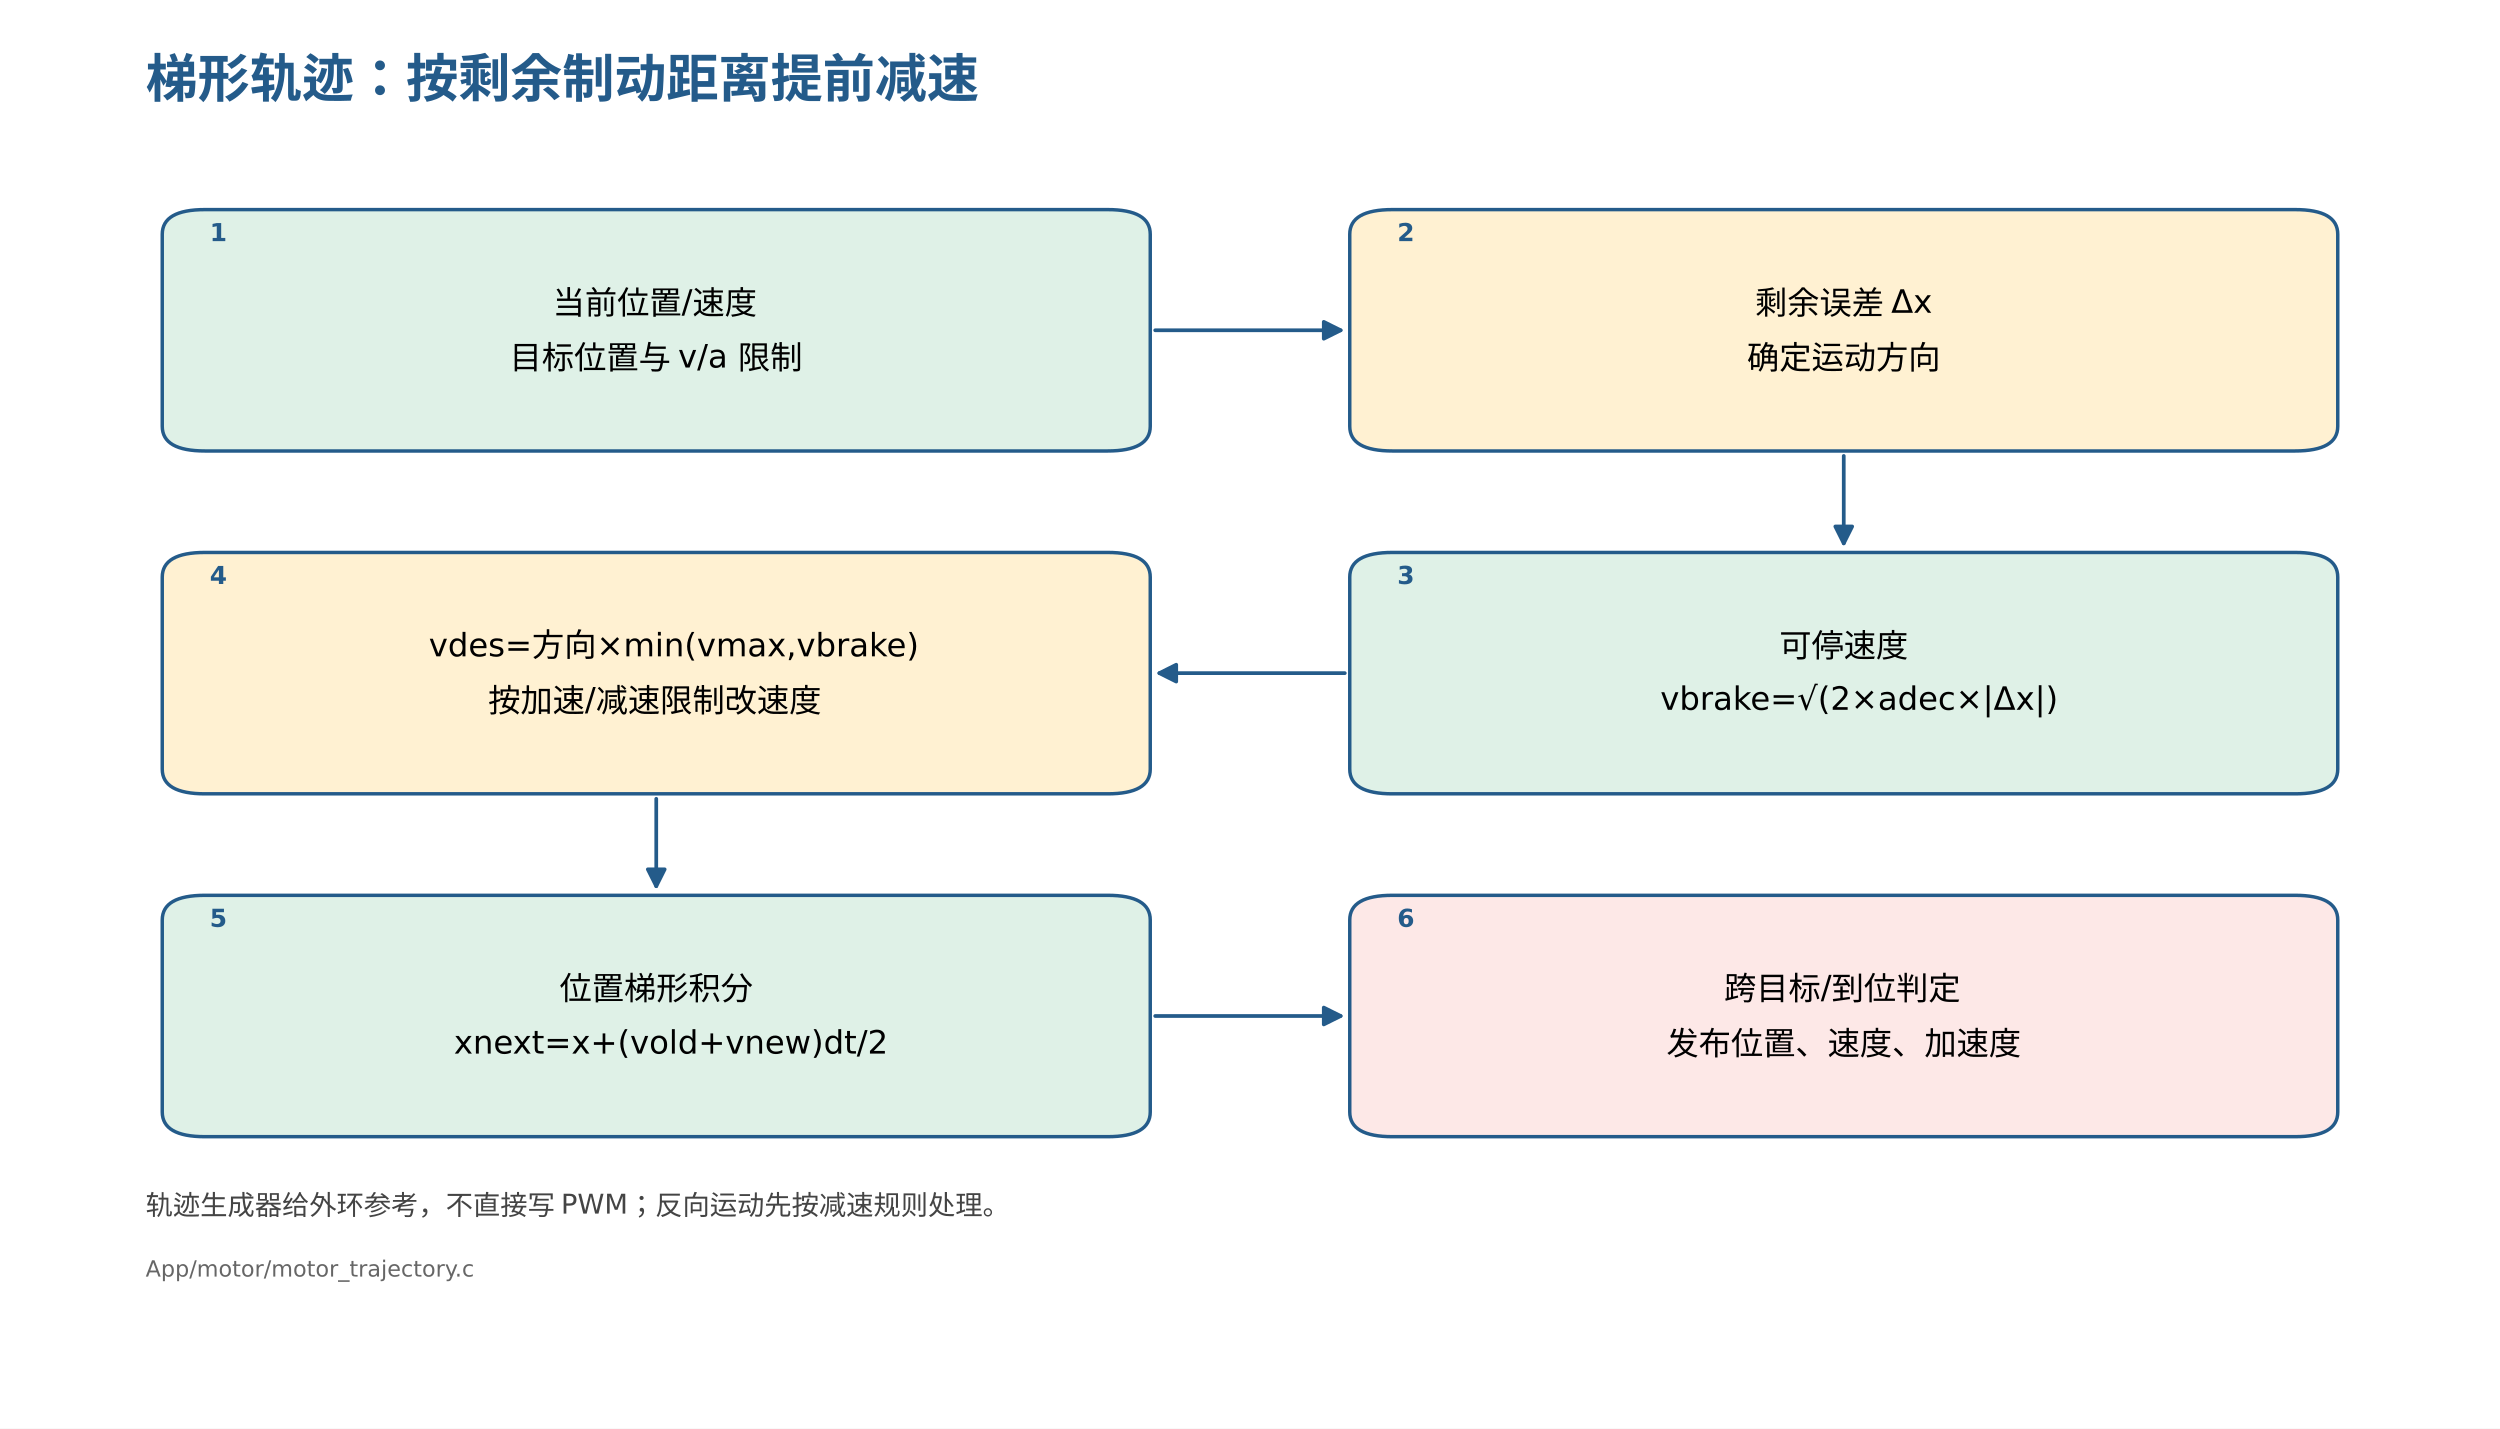
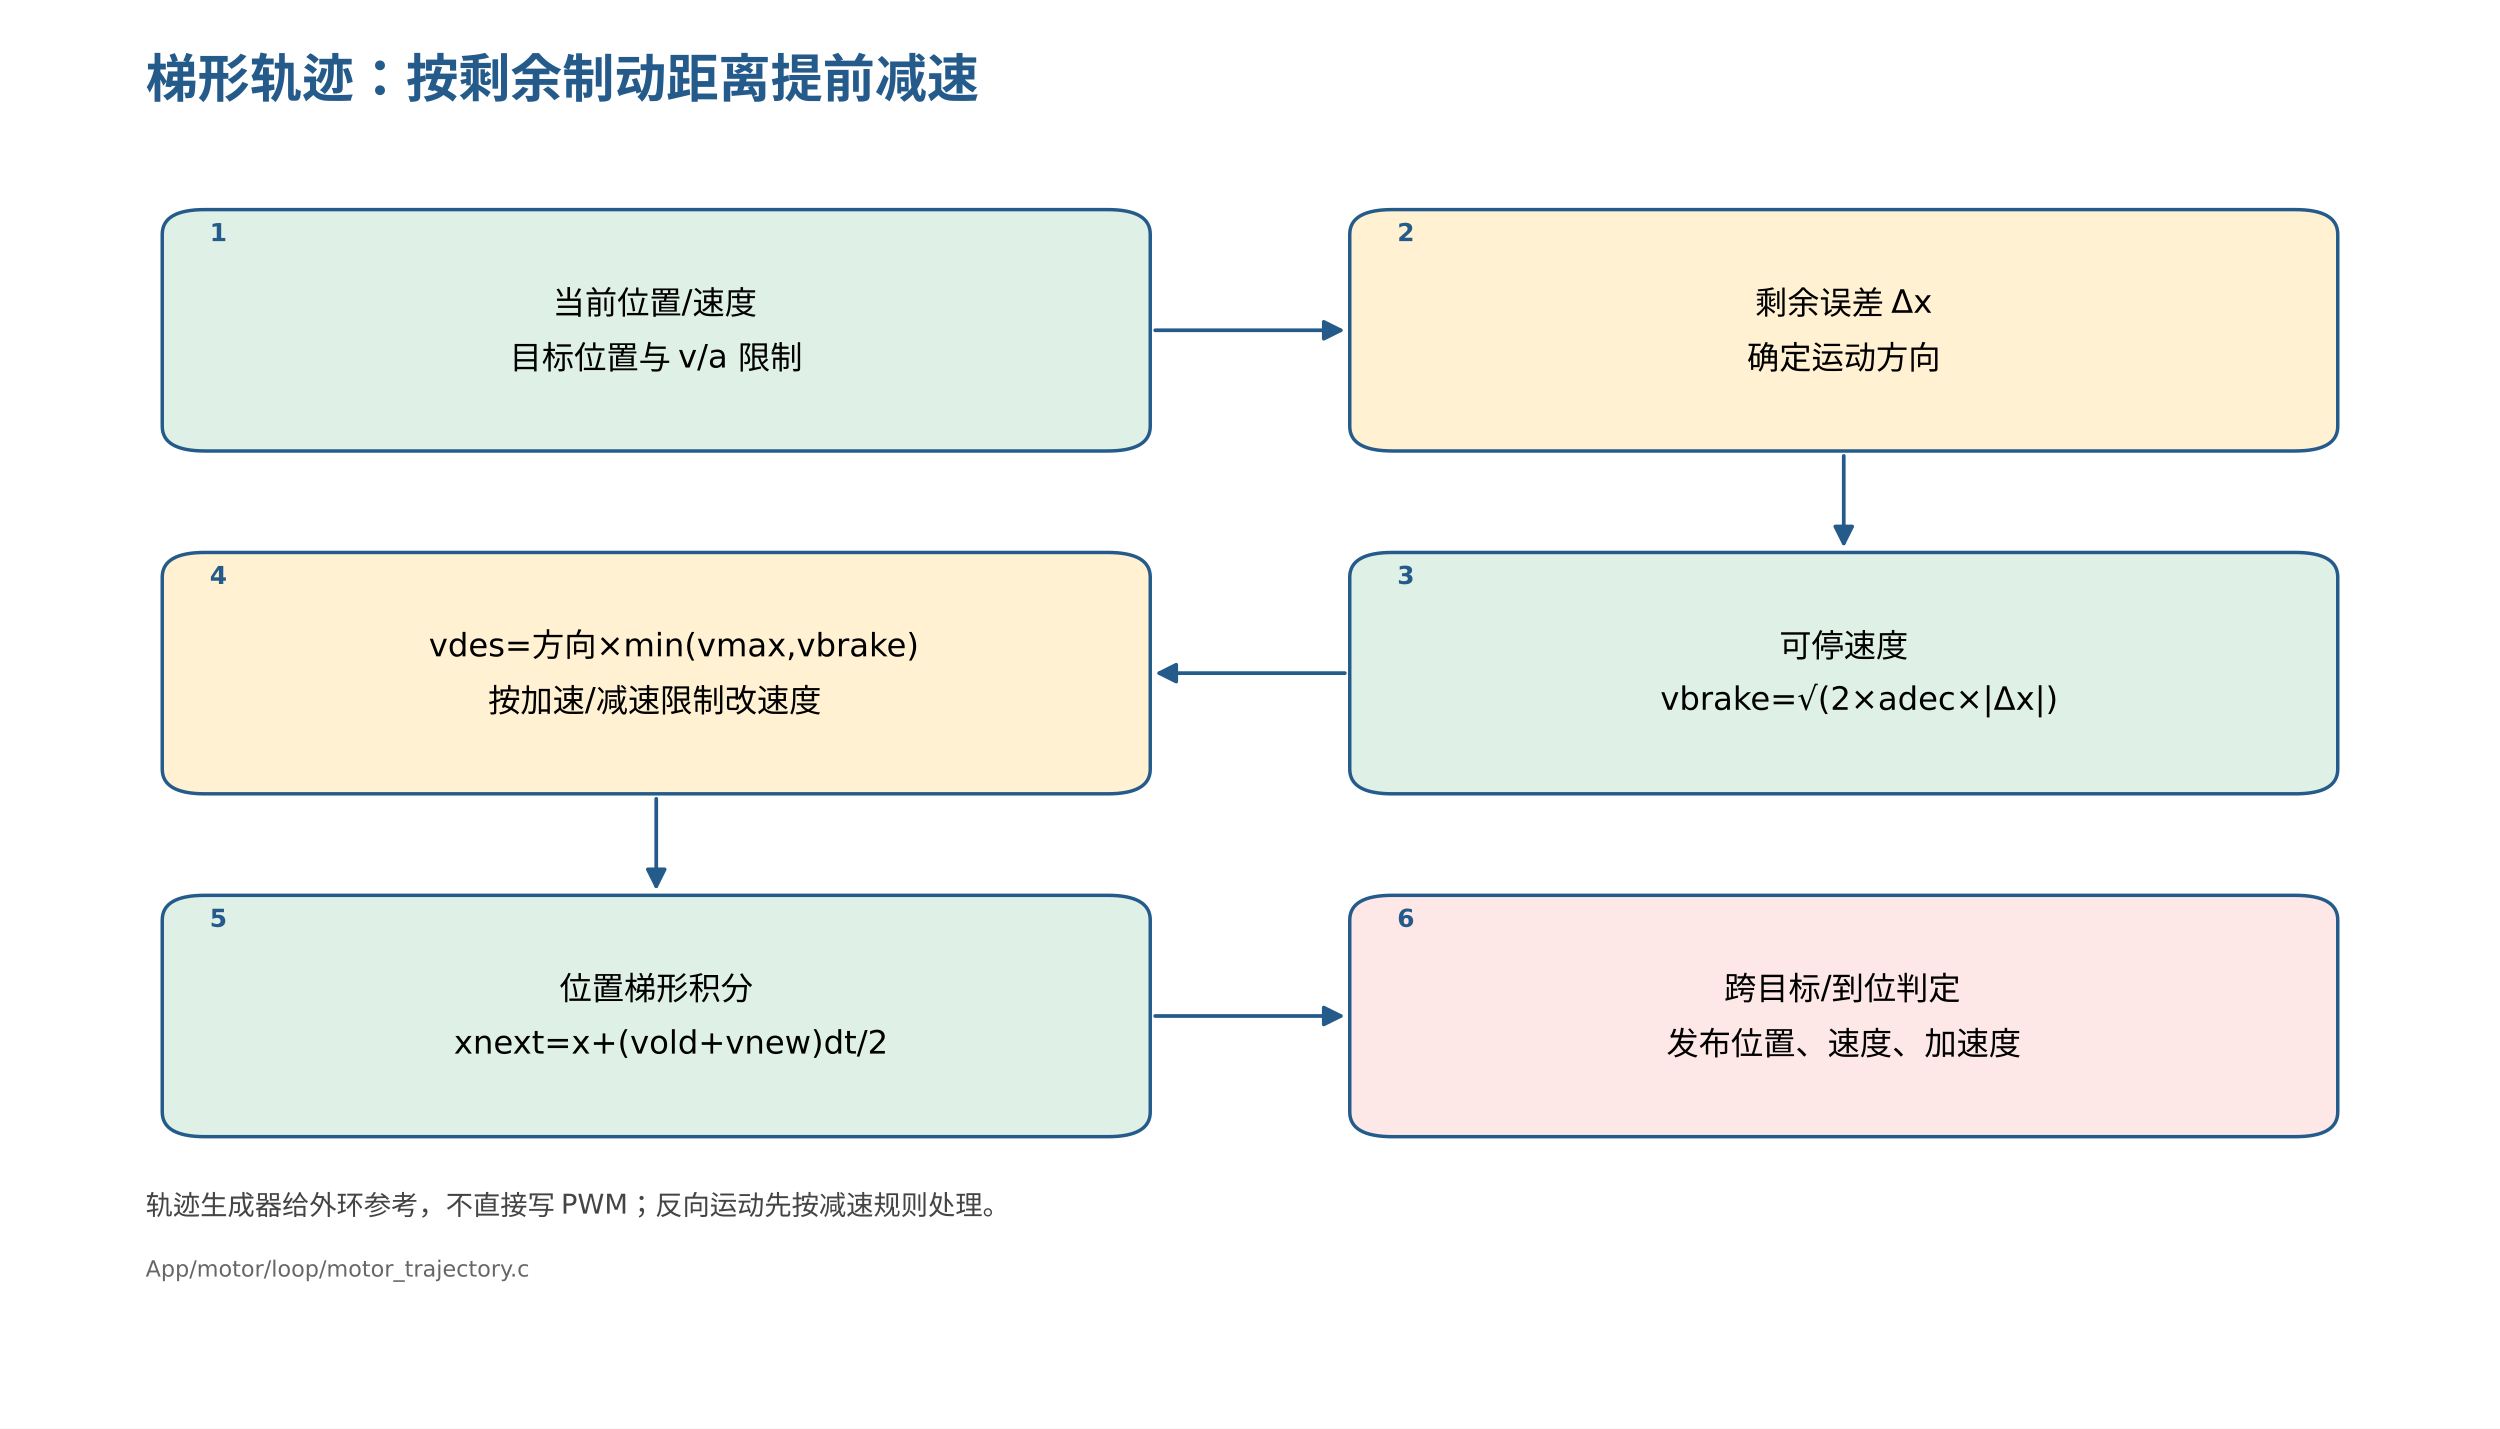
<svg xmlns="http://www.w3.org/2000/svg" width="1008pt" height="576pt" viewBox="0 0 1008 576" version="1.1">
  <defs>
    <style type="text/css">*{stroke-linejoin: round; stroke-linecap: butt}</style>
  </defs>
  <g id="figure_1">
    <g id="patch_1">
      <path d="M 0 576  L 1008 576  L 1008 0  L 0 0  z " style="fill: #ffffff" />
    </g>
    <g id="axes_1">
      <g id="patch_2">
        <path d="M 82.656 181.832  L 446.544 181.832  Q 463.781 181.832 463.781 171.878  L 463.781 94.464  Q 463.781 84.511 446.544 84.511  L 82.656 84.511  Q 65.419 84.511 65.419 94.464  L 65.419 171.878  Q 65.419 181.832 82.656 181.832  z " clip-path="url(#p4d4d412ed3)" style="fill: #dff1e7; stroke: #245b8a; stroke-width: 1.4; stroke-linejoin: miter" />
      </g>
      <g id="patch_3">
        <path d="M 561.456 181.832  L 925.344 181.832  Q 942.581 181.832 942.581 171.878  L 942.581 94.464  Q 942.581 84.511 925.344 84.511  L 561.456 84.511  Q 544.219 84.511 544.219 94.464  L 544.219 171.878  Q 544.219 181.832 561.456 181.832  z " clip-path="url(#p4d4d412ed3)" style="fill: #fff1d2; stroke: #245b8a; stroke-width: 1.4; stroke-linejoin: miter" />
      </g>
      <g id="patch_4">
        <path d="M 561.456 320.072  L 925.344 320.072  Q 942.581 320.072 942.581 310.118  L 942.581 232.704  Q 942.581 222.751 925.344 222.751  L 561.456 222.751  Q 544.219 222.751 544.219 232.704  L 544.219 310.118  Q 544.219 320.072 561.456 320.072  z " clip-path="url(#p4d4d412ed3)" style="fill: #dff1e7; stroke: #245b8a; stroke-width: 1.4; stroke-linejoin: miter" />
      </g>
      <g id="patch_5">
        <path d="M 82.656 320.072  L 446.544 320.072  Q 463.781 320.072 463.781 310.118  L 463.781 232.704  Q 463.781 222.751 446.544 222.751  L 82.656 222.751  Q 65.419 222.751 65.419 232.704  L 65.419 310.118  Q 65.419 320.072 82.656 320.072  z " clip-path="url(#p4d4d412ed3)" style="fill: #fff1d2; stroke: #245b8a; stroke-width: 1.4; stroke-linejoin: miter" />
      </g>
      <g id="patch_6">
        <path d="M 82.656 458.312  L 446.544 458.312  Q 463.781 458.312 463.781 448.358  L 463.781 370.944  Q 463.781 360.991 446.544 360.991  L 82.656 360.991  Q 65.419 360.991 65.419 370.944  L 65.419 448.358  Q 65.419 458.312 82.656 458.312  z " clip-path="url(#p4d4d412ed3)" style="fill: #dff1e7; stroke: #245b8a; stroke-width: 1.4; stroke-linejoin: miter" />
      </g>
      <g id="patch_7">
        <path d="M 561.456 458.312  L 925.344 458.312  Q 942.581 458.312 942.581 448.358  L 942.581 370.944  Q 942.581 360.991 925.344 360.991  L 561.456 360.991  Q 544.219 360.991 544.219 370.944  L 544.219 448.358  Q 544.219 458.312 561.456 458.312  z " clip-path="url(#p4d4d412ed3)" style="fill: #fde8e7; stroke: #245b8a; stroke-width: 1.4; stroke-linejoin: miter" />
      </g>
      <g id="patch_8">
        <path d="M 465.779 133.171  Q 504.001 133.171 540.546 133.171  " clip-path="url(#p4d4d412ed3)" style="fill: none; stroke: #245b8a; stroke-width: 1.5; stroke-linecap: round" />
        <path d="M 533.746 129.771  L 540.546 133.171  L 533.746 136.571  z " clip-path="url(#p4d4d412ed3)" style="fill: #245b8a; stroke: #245b8a; stroke-width: 1.5; stroke-linecap: round" />
      </g>
      <g id="patch_9">
        <path d="M 743.4 183.835  Q 743.4 202.293 743.4 219.074  " clip-path="url(#p4d4d412ed3)" style="fill: none; stroke: #245b8a; stroke-width: 1.5; stroke-linecap: round" />
        <path d="M 746.8 212.274  L 743.4 219.074  L 740 212.274  z " clip-path="url(#p4d4d412ed3)" style="fill: #245b8a; stroke: #245b8a; stroke-width: 1.5; stroke-linecap: round" />
      </g>
      <g id="patch_10">
        <path d="M 542.221 271.411  Q 503.999 271.411 467.454 271.411  " clip-path="url(#p4d4d412ed3)" style="fill: none; stroke: #245b8a; stroke-width: 1.5; stroke-linecap: round" />
        <path d="M 474.254 274.811  L 467.454 271.411  L 474.254 268.011  z " clip-path="url(#p4d4d412ed3)" style="fill: #245b8a; stroke: #245b8a; stroke-width: 1.5; stroke-linecap: round" />
      </g>
      <g id="patch_11">
        <path d="M 264.6 322.075  Q 264.6 340.533 264.6 357.314  " clip-path="url(#p4d4d412ed3)" style="fill: none; stroke: #245b8a; stroke-width: 1.5; stroke-linecap: round" />
        <path d="M 268 350.514  L 264.6 357.314  L 261.2 350.514  z " clip-path="url(#p4d4d412ed3)" style="fill: #245b8a; stroke: #245b8a; stroke-width: 1.5; stroke-linecap: round" />
      </g>
      <g id="patch_12">
        <path d="M 465.779 409.651  Q 504.001 409.651 540.546 409.651  " clip-path="url(#p4d4d412ed3)" style="fill: none; stroke: #245b8a; stroke-width: 1.5; stroke-linecap: round" />
        <path d="M 533.746 406.251  L 540.546 409.651  L 533.746 413.051  z " clip-path="url(#p4d4d412ed3)" style="fill: #245b8a; stroke: #245b8a; stroke-width: 1.5; stroke-linecap: round" />
      </g>
      <g id="text_1">
        <text style="font-weight: 700; font-size: 21px; font-family: 'Microsoft YaHei', 'SimHei', 'DejaVu Sans', sans-serif; text-anchor: start; fill: #245b8a" x="58.716" y="39.168" transform="rotate(-0 58.716 39.168)">梯形轨迹：按剩余制动距离提前减速</text>
      </g>
      <g id="text_2">
        <text style="font-size: 13px; font-family: 'Microsoft YaHei', 'SimHei', 'DejaVu Sans', sans-serif" transform="translate(222.8233 126.6803)">当前位置/速度</text>
        <text style="font-size: 13px; font-family: 'Microsoft YaHei', 'SimHei', 'DejaVu Sans', sans-serif" transform="translate(205.4713 148.7834)">目标位置与 v/a 限制</text>
      </g>
      <g id="text_3">
        <text style="font-weight: 700; font-size: 10px; font-family: 'Microsoft YaHei', 'SimHei', 'DejaVu Sans', sans-serif; text-anchor: start; fill: #245b8a" x="84.571" y="97.229" transform="rotate(-0 84.5712 97.2288)">1</text>
      </g>
      <g id="text_4">
        <text style="font-size: 13px; font-family: 'Microsoft YaHei', 'SimHei', 'DejaVu Sans', sans-serif" transform="translate(707.6084 126.7179)">剩余误差 Δx</text>
        <text style="font-size: 13px; font-family: 'Microsoft YaHei', 'SimHei', 'DejaVu Sans', sans-serif" transform="translate(704.4 148.7966)">确定运动方向</text>
      </g>
      <g id="text_5">
        <text style="font-weight: 700; font-size: 10px; font-family: 'Microsoft YaHei', 'SimHei', 'DejaVu Sans', sans-serif; text-anchor: start; fill: #245b8a" x="563.371" y="97.229" transform="rotate(-0 563.3712 97.2288)">2</text>
      </g>
      <g id="text_6">
        <text style="font-size: 13px; font-family: 'Microsoft YaHei', 'SimHei', 'DejaVu Sans', sans-serif" transform="translate(717.4 264.9203)">可停速度</text>
        <text style="font-size: 13px; font-family: 'Microsoft YaHei', 'SimHei', 'DejaVu Sans', sans-serif" transform="translate(669.431 286.2048)">vbrake=√(2×adec×|Δx|)</text>
      </g>
      <g id="text_7">
        <text style="font-weight: 700; font-size: 10px; font-family: 'Microsoft YaHei', 'SimHei', 'DejaVu Sans', sans-serif; text-anchor: start; fill: #245b8a" x="563.371" y="235.469" transform="rotate(-0 563.3712 235.4688)">3</text>
      </g>
      <g id="text_8">
        <text style="font-size: 13px; font-family: 'Microsoft YaHei', 'SimHei', 'DejaVu Sans', sans-serif" transform="translate(172.8952 264.6441)">vdes=方向×min(vmax,vbrake)</text>
        <text style="font-size: 13px; font-family: 'Microsoft YaHei', 'SimHei', 'DejaVu Sans', sans-serif" transform="translate(196.8233 287.062)">按加速/减速限制改速度</text>
      </g>
      <g id="text_9">
        <text style="font-weight: 700; font-size: 10px; font-family: 'Microsoft YaHei', 'SimHei', 'DejaVu Sans', sans-serif; text-anchor: start; fill: #245b8a" x="84.571" y="235.469" transform="rotate(-0 84.5712 235.4688)">4</text>
      </g>
      <g id="text_10">
        <text style="font-size: 13px; font-family: 'Microsoft YaHei', 'SimHei', 'DejaVu Sans', sans-serif" transform="translate(225.6 403.1157)">位置梯形积分</text>
        <text style="font-size: 13px; font-family: 'Microsoft YaHei', 'SimHei', 'DejaVu Sans', sans-serif" transform="translate(183.0006 424.8104)">xnext=x+(vold+vnew)dt/2</text>
      </g>
      <g id="text_11">
        <text style="font-weight: 700; font-size: 10px; font-family: 'Microsoft YaHei', 'SimHei', 'DejaVu Sans', sans-serif; text-anchor: start; fill: #245b8a" x="84.571" y="373.709" transform="rotate(-0 84.5712 373.7088)">5</text>
      </g>
      <g id="text_12">
        <text style="font-size: 13px; font-family: 'Microsoft YaHei', 'SimHei', 'DejaVu Sans', sans-serif" transform="translate(695.1233 403.1278)">跨目标/到位判定</text>
        <text style="font-size: 13px; font-family: 'Microsoft YaHei', 'SimHei', 'DejaVu Sans', sans-serif" transform="translate(671.9 425.3213)">发布位置、速度、加速度</text>
      </g>
      <g id="text_13">
        <text style="font-weight: 700; font-size: 10px; font-family: 'Microsoft YaHei', 'SimHei', 'DejaVu Sans', sans-serif; text-anchor: start; fill: #245b8a" x="563.371" y="373.709" transform="rotate(-0 563.3712 373.7088)">6</text>
      </g>
      <g id="text_14">
        <text style="font-size: 11px; font-family: 'Microsoft YaHei', 'SimHei', 'DejaVu Sans', sans-serif; text-anchor: start; fill: #444444" x="58.716" y="489.83" transform="rotate(-0 58.716 489.8304)">轨迹生成器给外环参考，不直接写 PWM；反向运动先按减速规则处理。</text>
      </g>
      <g id="text_15">
-         <text style="font-size: 9px; font-family: 'Microsoft YaHei', 'SimHei', 'DejaVu Sans', sans-serif; text-anchor: start; fill: #666666" x="58.716" y="514.714" transform="rotate(-0 58.716 514.7136)">App/motor/motor_trajectory.c</text>
+         <text style="font-size: 9px; font-family: 'Microsoft YaHei', 'SimHei', 'DejaVu Sans', sans-serif; text-anchor: start; fill: #666666" x="58.716" y="514.714" transform="rotate(-0 58.716 514.7136)">App/motor/loop/motor_trajectory.c</text>
      </g>
    </g>
  </g>
  <defs>
    <clipPath id="p4d4d412ed3">
      <rect x="25.2" y="11.52" width="957.6" height="552.96" />
    </clipPath>
  </defs>
</svg>
